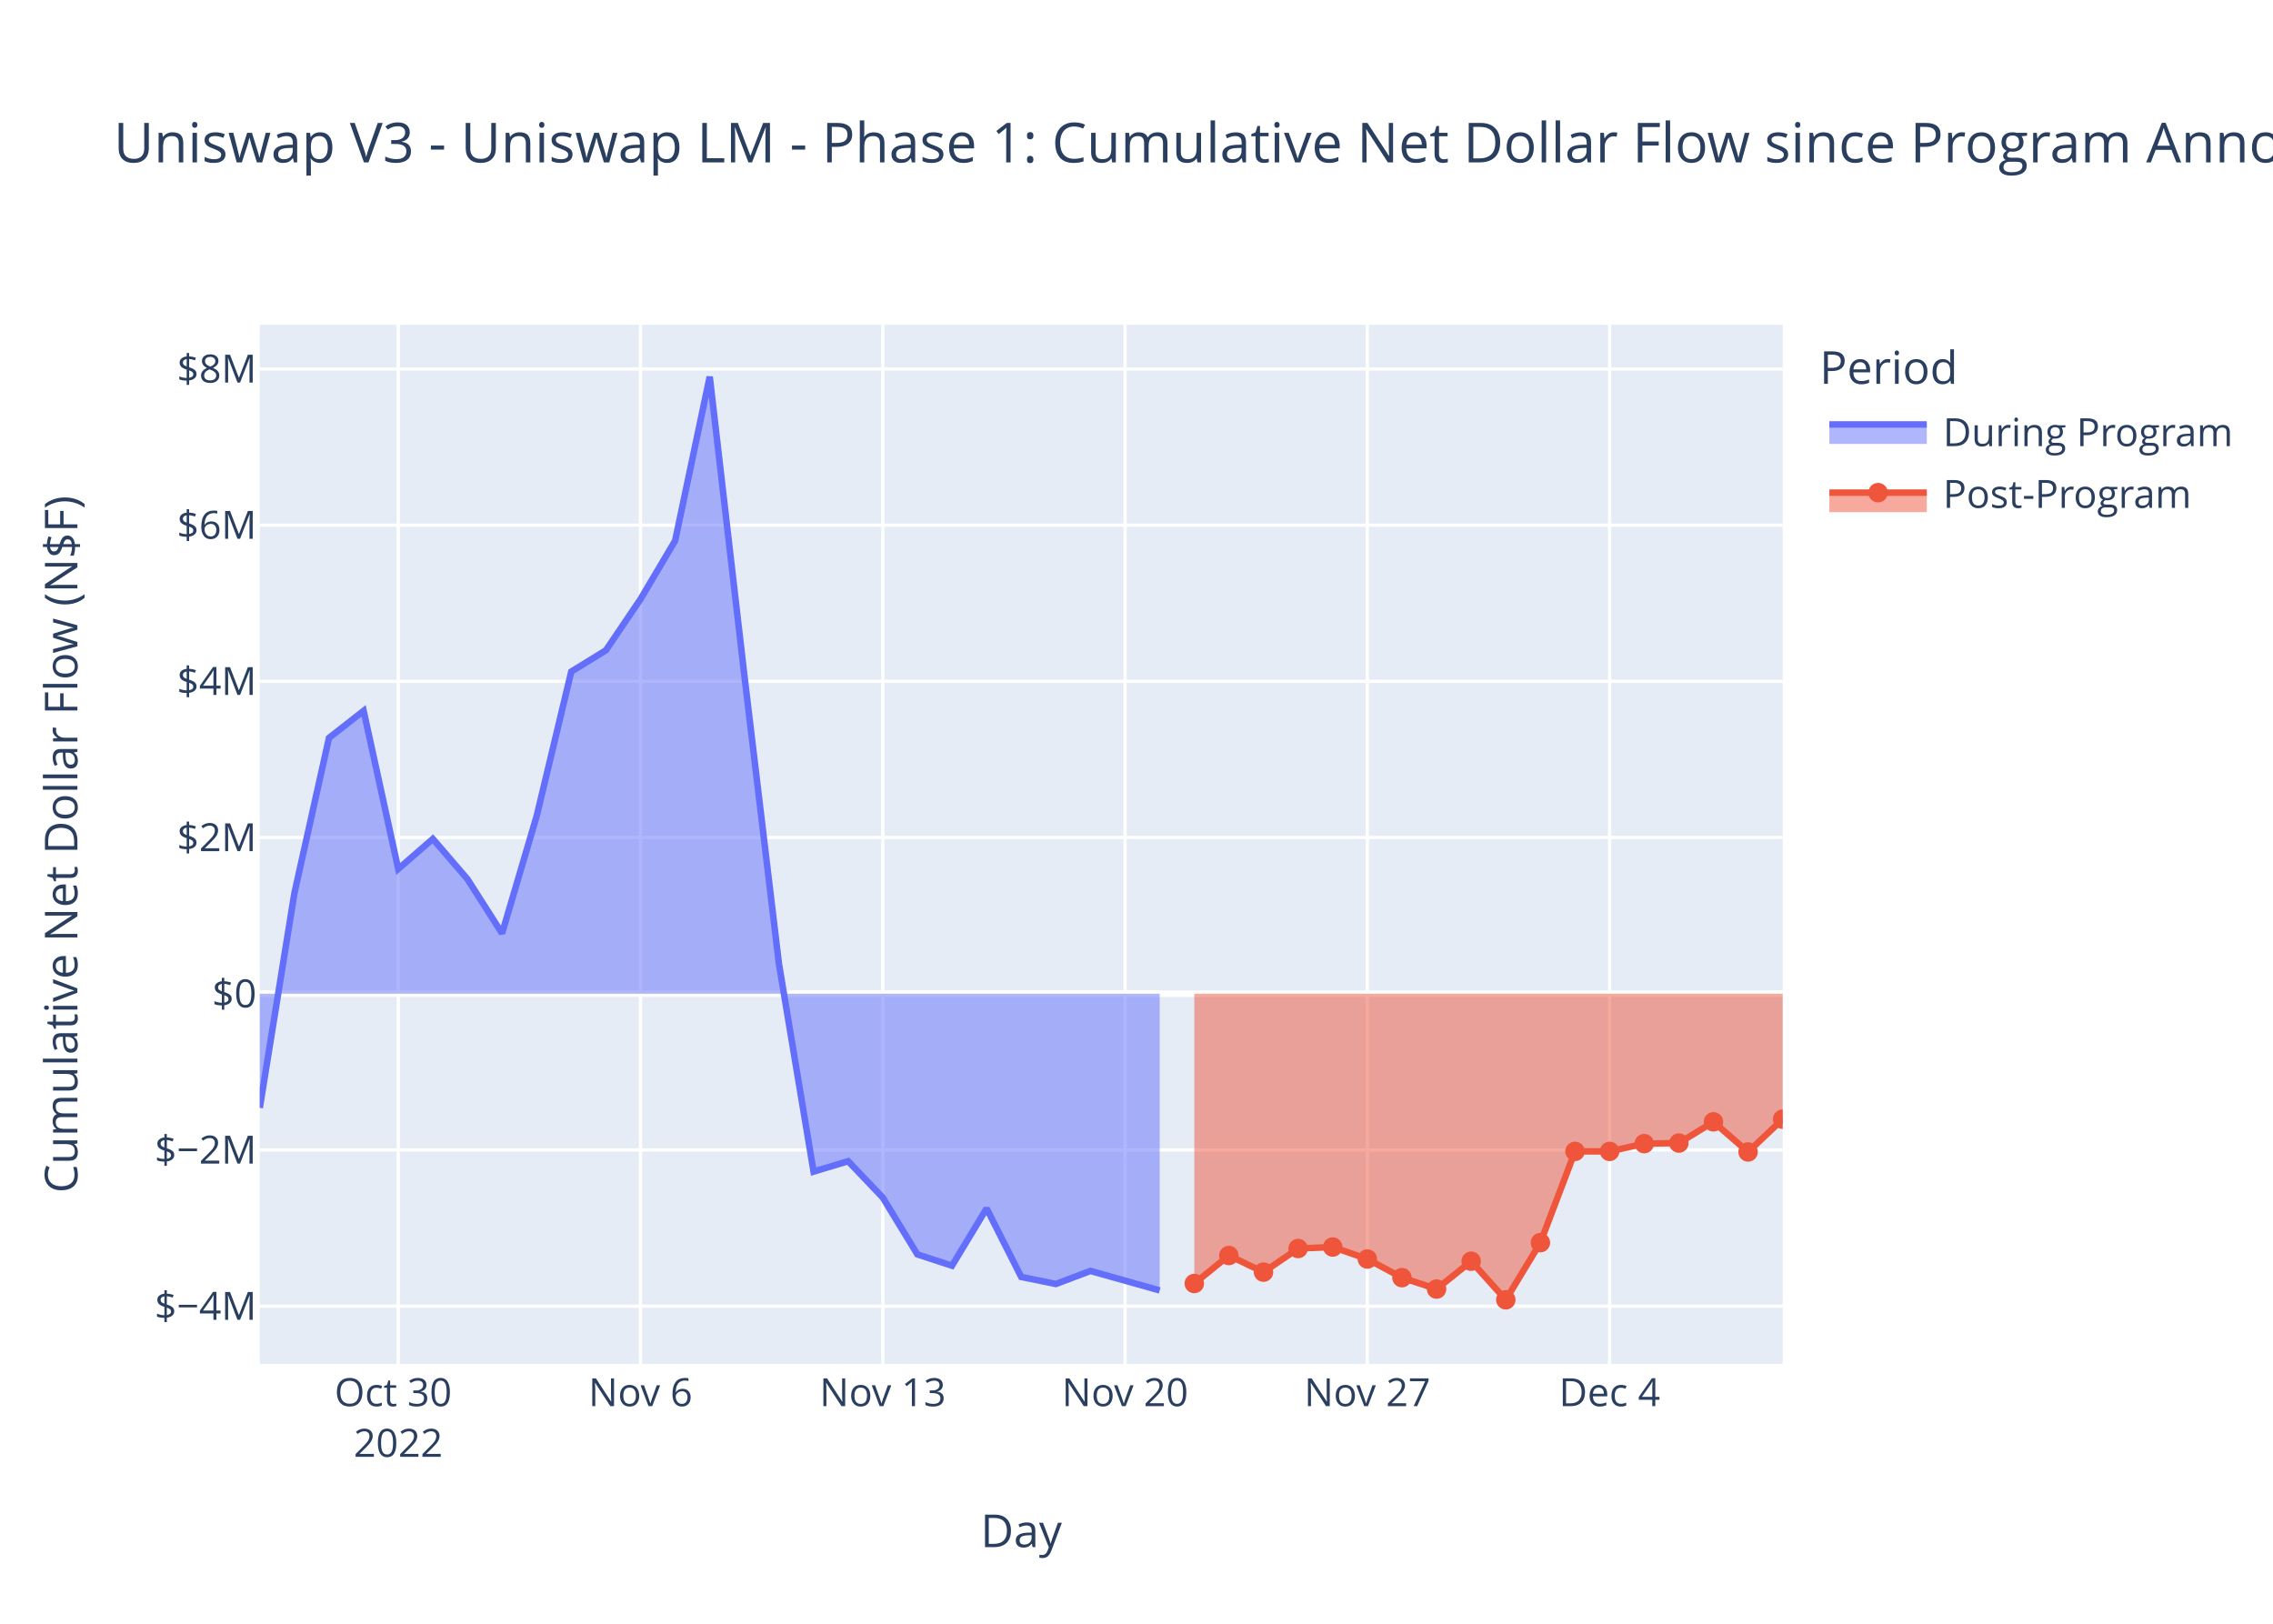
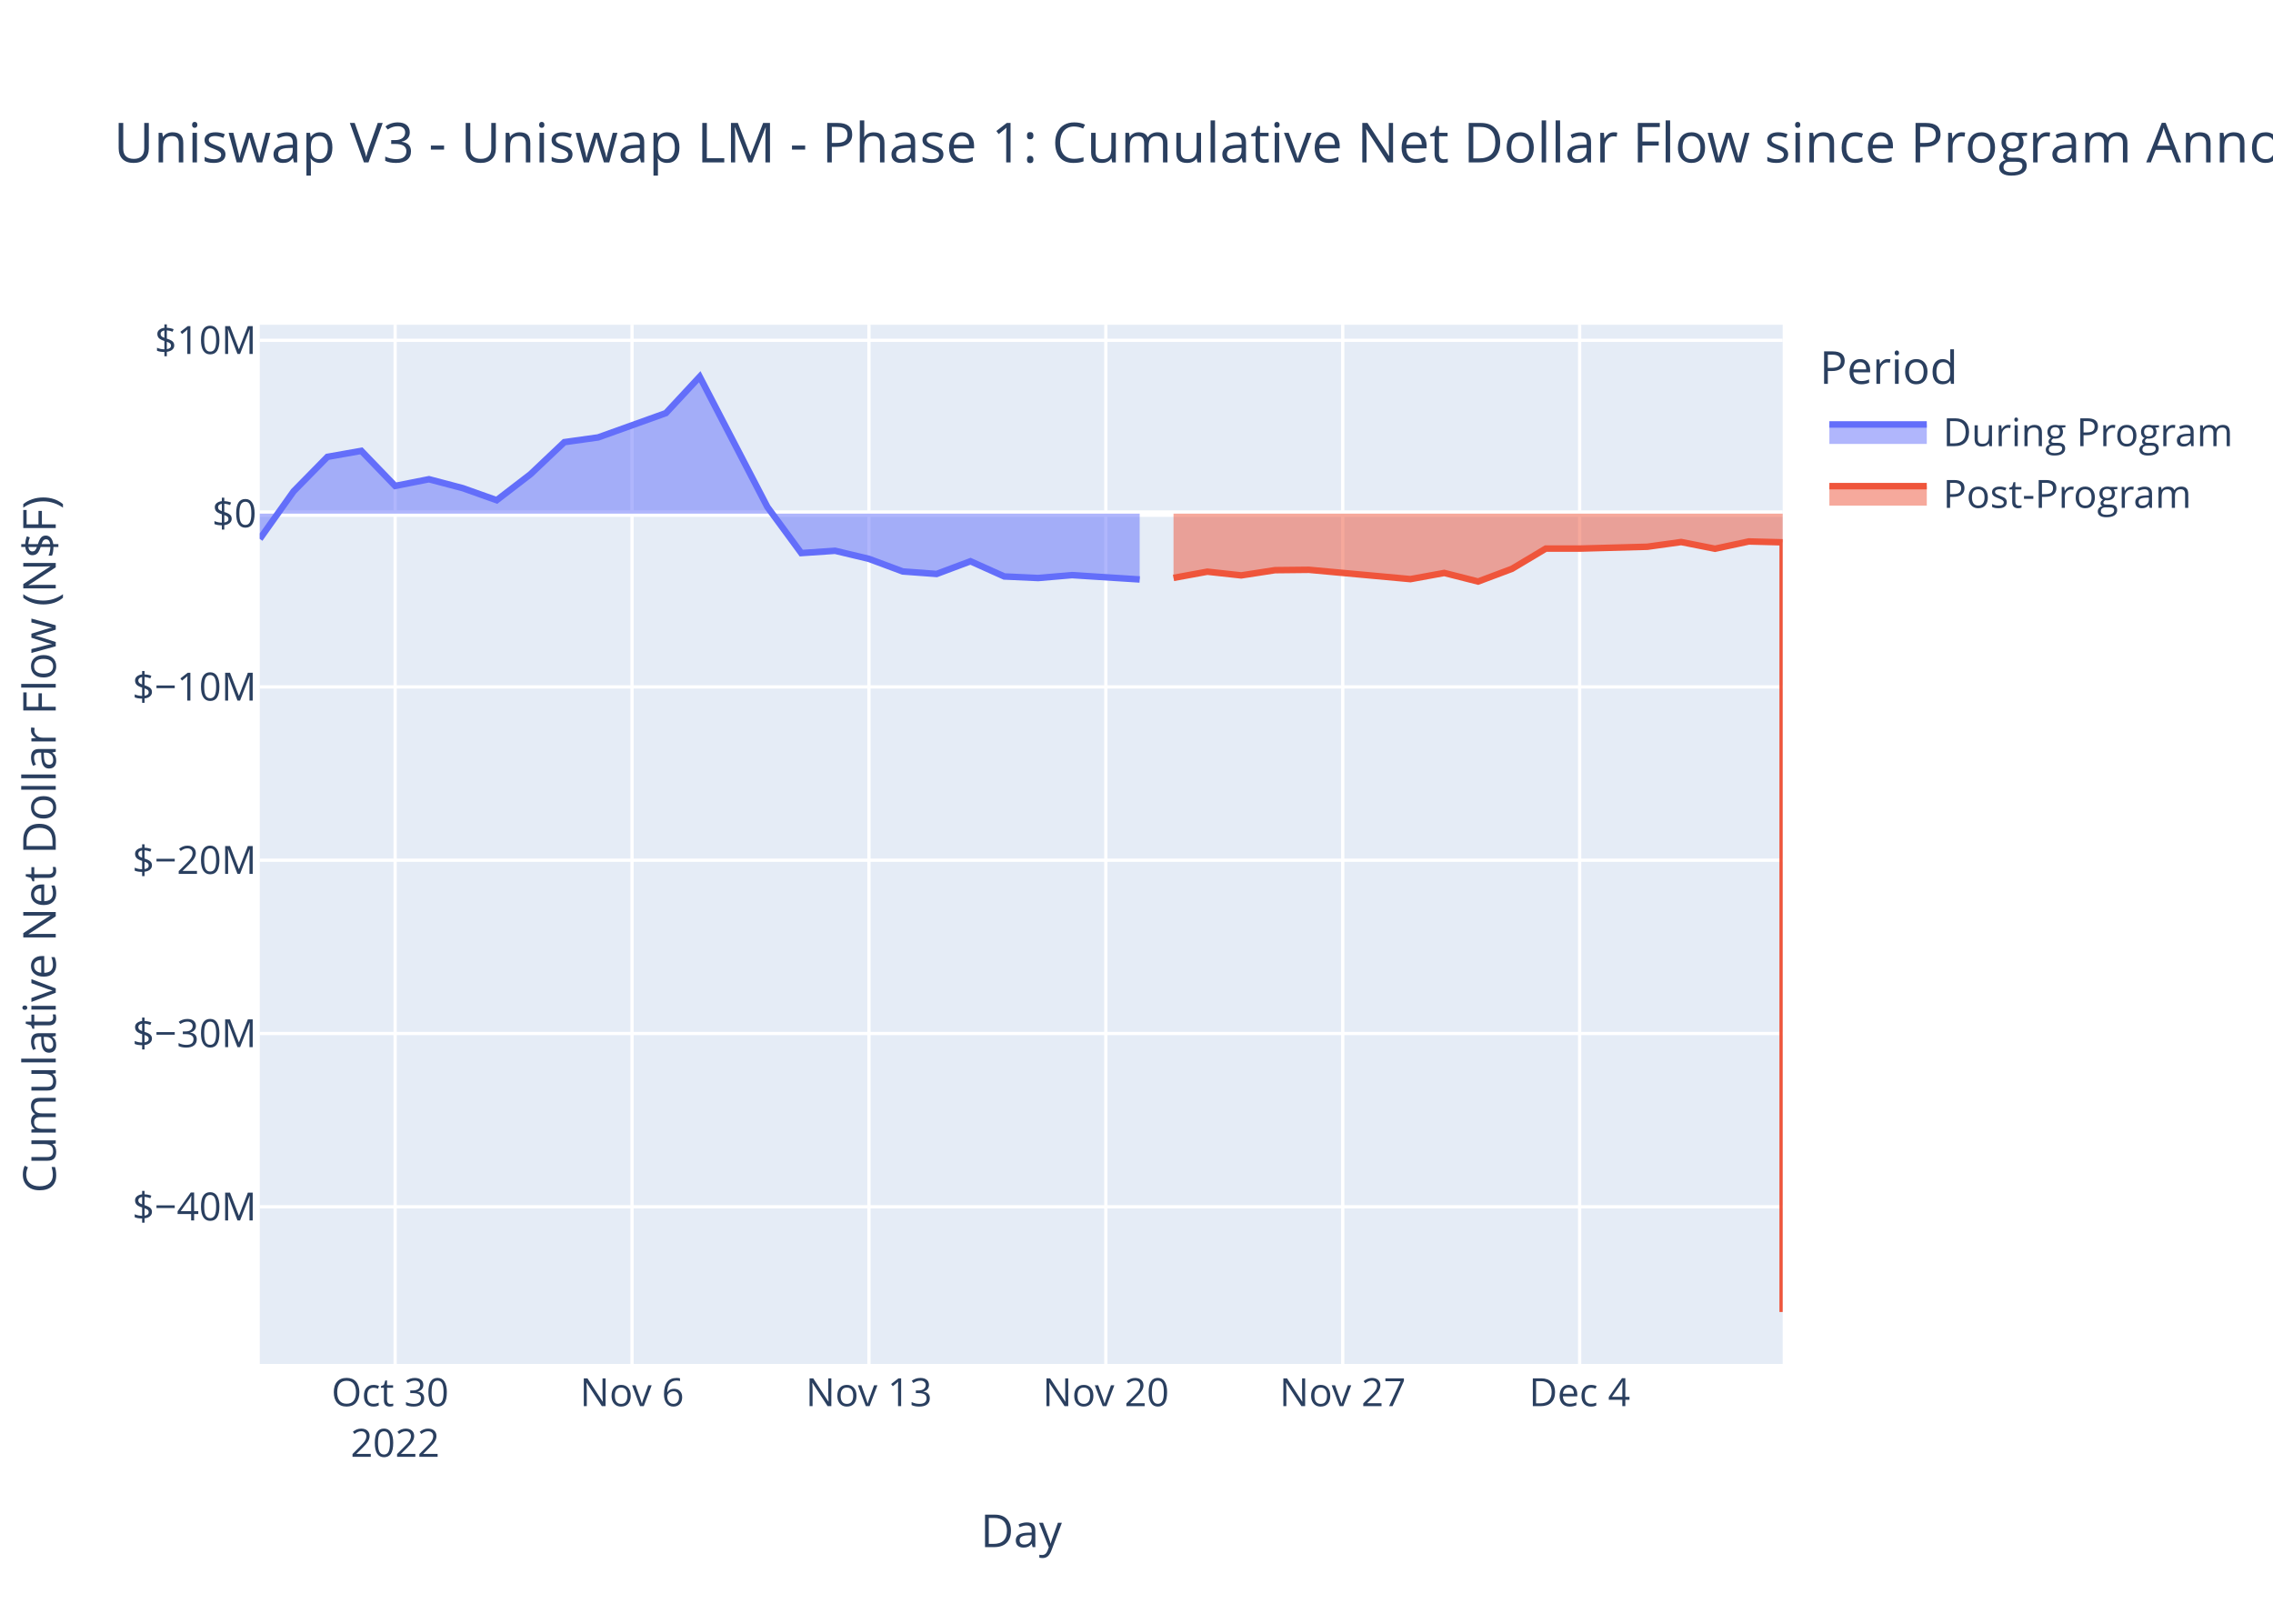
<svg xmlns="http://www.w3.org/2000/svg" class="main-svg" width="700" height="500" style="" viewBox="0 0 700 500">
  <rect x="0" y="0" width="700" height="500" style="fill: rgb(255, 255, 255); fill-opacity: 1;" />
-   <defs id="defs-08dc3c">
+   <defs id="defs-229130">
    <g class="clips">
-       <clipPath id="clip08dc3cxyplot" class="plotclip">
+       <clipPath id="clip229130xyplot" class="plotclip">
        <rect width="469" height="320" />
      </clipPath>
-       <clipPath class="axesclip" id="clip08dc3cx">
+       <clipPath class="axesclip" id="clip229130x">
        <rect x="80" y="0" width="469" height="500" />
      </clipPath>
-       <clipPath class="axesclip" id="clip08dc3cy">
+       <clipPath class="axesclip" id="clip229130y">
        <rect x="0" y="100" width="700" height="320" />
      </clipPath>
-       <clipPath class="axesclip" id="clip08dc3cxy">
+       <clipPath class="axesclip" id="clip229130xy">
        <rect x="80" y="100" width="469" height="320" />
      </clipPath>
    </g>
    <g class="gradients" />
    <g class="patterns" />
  </defs>
  <g class="bglayer">
    <rect class="bg" x="80" y="100" width="469" height="320" style="fill: rgb(229, 236, 246); fill-opacity: 1; stroke-width: 0;" />
  </g>
  <g class="layer-below">
    <g class="imagelayer" />
    <g class="shapelayer" />
  </g>
  <g class="cartesianlayer">
    <g class="subplot xy">
      <g class="layer-subplot">
        <g class="shapelayer" />
        <g class="imagelayer" />
      </g>
      <g class="minor-gridlayer">
        <g class="x" />
        <g class="y" />
      </g>
      <g class="gridlayer">
        <g class="x">
-           <path class="xgrid crisp" transform="translate(122.64,0)" d="M0,100v320" style="stroke: rgb(255, 255, 255); stroke-opacity: 1; stroke-width: 1px;" />
-           <path class="xgrid crisp" transform="translate(197.25,0)" d="M0,100v320" style="stroke: rgb(255, 255, 255); stroke-opacity: 1; stroke-width: 1px;" />
-           <path class="xgrid crisp" transform="translate(271.86,0)" d="M0,100v320" style="stroke: rgb(255, 255, 255); stroke-opacity: 1; stroke-width: 1px;" />
-           <path class="xgrid crisp" transform="translate(346.48,0)" d="M0,100v320" style="stroke: rgb(255, 255, 255); stroke-opacity: 1; stroke-width: 1px;" />
-           <path class="xgrid crisp" transform="translate(421.09,0)" d="M0,100v320" style="stroke: rgb(255, 255, 255); stroke-opacity: 1; stroke-width: 1px;" />
-           <path class="xgrid crisp" transform="translate(495.7,0)" d="M0,100v320" style="stroke: rgb(255, 255, 255); stroke-opacity: 1; stroke-width: 1px;" />
+           <path class="xgrid crisp" transform="translate(121.69,0)" d="M0,100v320" style="stroke: rgb(255, 255, 255); stroke-opacity: 1; stroke-width: 1px;" />
+           <path class="xgrid crisp" transform="translate(194.64,0)" d="M0,100v320" style="stroke: rgb(255, 255, 255); stroke-opacity: 1; stroke-width: 1px;" />
+           <path class="xgrid crisp" transform="translate(267.6,0)" d="M0,100v320" style="stroke: rgb(255, 255, 255); stroke-opacity: 1; stroke-width: 1px;" />
+           <path class="xgrid crisp" transform="translate(340.56,0)" d="M0,100v320" style="stroke: rgb(255, 255, 255); stroke-opacity: 1; stroke-width: 1px;" />
+           <path class="xgrid crisp" transform="translate(413.51,0)" d="M0,100v320" style="stroke: rgb(255, 255, 255); stroke-opacity: 1; stroke-width: 1px;" />
+           <path class="xgrid crisp" transform="translate(486.47,0)" d="M0,100v320" style="stroke: rgb(255, 255, 255); stroke-opacity: 1; stroke-width: 1px;" />
        </g>
        <g class="y">
-           <path class="ygrid crisp" transform="translate(0,402.21)" d="M80,0h469" style="stroke: rgb(255, 255, 255); stroke-opacity: 1; stroke-width: 1px;" />
-           <path class="ygrid crisp" transform="translate(0,354.1)" d="M80,0h469" style="stroke: rgb(255, 255, 255); stroke-opacity: 1; stroke-width: 1px;" />
-           <path class="ygrid crisp" transform="translate(0,257.9)" d="M80,0h469" style="stroke: rgb(255, 255, 255); stroke-opacity: 1; stroke-width: 1px;" />
-           <path class="ygrid crisp" transform="translate(0,209.8)" d="M80,0h469" style="stroke: rgb(255, 255, 255); stroke-opacity: 1; stroke-width: 1px;" />
-           <path class="ygrid crisp" transform="translate(0,161.7)" d="M80,0h469" style="stroke: rgb(255, 255, 255); stroke-opacity: 1; stroke-width: 1px;" />
-           <path class="ygrid crisp" transform="translate(0,113.6)" d="M80,0h469" style="stroke: rgb(255, 255, 255); stroke-opacity: 1; stroke-width: 1px;" />
+           <path class="ygrid crisp" transform="translate(0,371.61)" d="M80,0h469" style="stroke: rgb(255, 255, 255); stroke-opacity: 1; stroke-width: 1px;" />
+           <path class="ygrid crisp" transform="translate(0,318.25)" d="M80,0h469" style="stroke: rgb(255, 255, 255); stroke-opacity: 1; stroke-width: 1px;" />
+           <path class="ygrid crisp" transform="translate(0,264.89)" d="M80,0h469" style="stroke: rgb(255, 255, 255); stroke-opacity: 1; stroke-width: 1px;" />
+           <path class="ygrid crisp" transform="translate(0,211.52)" d="M80,0h469" style="stroke: rgb(255, 255, 255); stroke-opacity: 1; stroke-width: 1px;" />
+           <path class="ygrid crisp" transform="translate(0,104.79)" d="M80,0h469" style="stroke: rgb(255, 255, 255); stroke-opacity: 1; stroke-width: 1px;" />
        </g>
      </g>
      <g class="zerolinelayer">
-         <path class="yzl zl crisp" transform="translate(0,306)" d="M80,0h469" style="stroke: rgb(255, 255, 255); stroke-opacity: 1; stroke-width: 2px;" />
+         <path class="yzl zl crisp" transform="translate(0,158.16)" d="M80,0h469" style="stroke: rgb(255, 255, 255); stroke-opacity: 1; stroke-width: 2px;" />
      </g>
      <path class="xlines-below" />
      <path class="ylines-below" />
      <g class="overlines-below" />
      <g class="xaxislayer-below" />
      <g class="yaxislayer-below" />
      <g class="overaxes-below" />
-       <g class="plot" transform="translate(80,100)" clip-path="url(#clip08dc3cxyplot)">
+       <g class="plot" transform="translate(80,100)" clip-path="url(#clip229130xyplot)">
        <g class="scatterlayer mlayer">
-           <g class="trace scatter traced88935" style="stroke-miterlimit: 2;">
+           <g class="trace scatter trace337967" style="stroke-miterlimit: 2;">
            <g class="fills">
              <g>
-                 <path class="js-fill" d="M277.14,206L0,206L0,241.14L10.66,175.06L21.32,127.22L31.98,118.88L42.64,167.58L53.3,158.31L63.95,170.69L74.61,187.41L85.27,151.31L95.93,106.81L106.59,100.25L117.25,84.49L127.91,66.52L138.57,16L149.23,107.94L159.89,196.82L170.55,260.77L181.2,257.58L191.86,268.77L202.52,286.27L213.18,289.75L223.84,272.13L234.5,293.21L245.16,295.38L255.82,291.36L277.14,297.36" style="fill: rgb(99, 110, 250); fill-opacity: 0.5; stroke-width: 0;" />
+                 <path class="js-fill" d="M270.98,58.16L0,58.16L0,65.95L10.42,51.29L20.84,40.68L31.27,38.83L41.69,49.63L52.11,47.57L62.53,50.32L72.96,54.03L83.38,46.02L93.8,36.15L104.22,34.69L125.07,27.21L135.49,16L156.33,56.12L166.76,70.31L177.18,69.6L187.6,72.09L198.02,75.97L208.44,76.74L218.87,72.83L229.29,77.51L239.71,77.99L250.13,77.1L270.98,78.43" style="fill: rgb(99, 110, 250); fill-opacity: 0.5; stroke-width: 0;" />
              </g>
            </g>
            <g class="errorbars" />
            <g class="lines">
-               <path class="js-line" d="M0,241.14L10.66,175.06L21.32,127.22L31.98,118.88L42.64,167.58L53.3,158.31L63.95,170.69L74.61,187.41L85.27,151.31L95.93,106.81L106.59,100.25L117.25,84.49L127.91,66.52L138.57,16L149.23,107.94L159.89,196.82L170.55,260.77L181.2,257.58L191.86,268.77L202.52,286.27L213.18,289.75L223.84,272.13L234.5,293.21L245.16,295.38L255.82,291.36L277.14,297.36" style="vector-effect: non-scaling-stroke; fill: none; stroke: rgb(99, 110, 250); stroke-opacity: 1; stroke-width: 2px; opacity: 1;" />
+               <path class="js-line" d="M0,65.95L10.42,51.29L20.84,40.68L31.27,38.83L41.69,49.63L52.11,47.57L62.53,50.32L72.96,54.03L83.38,46.02L93.8,36.15L104.22,34.69L125.07,27.21L135.49,16L156.33,56.12L166.76,70.31L177.18,69.6L187.6,72.09L198.02,75.97L208.44,76.74L218.87,72.83L229.29,77.51L239.71,77.99L250.13,77.1L270.98,78.43" style="vector-effect: non-scaling-stroke; fill: none; stroke: rgb(99, 110, 250); stroke-opacity: 1; stroke-width: 2px; opacity: 1;" />
            </g>
            <g class="points" />
            <g class="text" />
          </g>
-           <g class="trace scatter traceea600c" style="stroke-miterlimit: 2;">
+           <g class="trace scatter tracede57ba" style="stroke-miterlimit: 2;">
            <g class="fills">
              <g>
-                 <path class="js-fill" d="M469,206L287.8,206L287.8,295.23L298.45,286.61L309.11,291.73L319.77,284.46L330.43,284L341.09,287.69L351.75,293.43L362.41,296.94L373.07,288.37L383.73,300.25L394.39,282.64L405.05,254.55L415.7,254.55L426.36,252.16L437.02,251.99L447.68,245.45L458.34,254.72L469,244.62" style="fill: rgb(239, 85, 59); fill-opacity: 0.5; stroke-width: 0;" />
+                 <path class="js-fill" d="M469,58.16L281.4,58.16L281.4,77.95L291.82,76.04L302.24,77.18L312.67,75.57L323.09,75.46L354.36,78.33L364.78,76.43L375.2,79.07L385.62,75.16L396.04,68.93L406.47,68.93L427.31,68.36L437.73,66.91L448.16,68.97L458.58,66.73L469,67L469,304" style="fill: rgb(239, 85, 59); fill-opacity: 0.5; stroke-width: 0;" />
              </g>
            </g>
            <g class="errorbars" />
            <g class="lines">
-               <path class="js-line" d="M287.8,295.23L298.45,286.61L309.11,291.73L319.77,284.46L330.43,284L341.09,287.69L351.75,293.43L362.41,296.94L373.07,288.37L383.73,300.25L394.39,282.64L405.05,254.55L415.7,254.55L426.36,252.16L437.02,251.99L447.68,245.45L458.34,254.72L469,244.62" style="vector-effect: non-scaling-stroke; fill: none; stroke: rgb(239, 85, 59); stroke-opacity: 1; stroke-width: 2px; opacity: 1;" />
-             </g>
-             <g class="points">
-               <path class="point" transform="translate(287.8,295.23)" d="M3,0A3,3 0 1,1 0,-3A3,3 0 0,1 3,0Z" style="opacity: 1; stroke-width: 0px; fill: rgb(239, 85, 59); fill-opacity: 1;" />
-               <path class="point" transform="translate(298.45,286.61)" d="M3,0A3,3 0 1,1 0,-3A3,3 0 0,1 3,0Z" style="opacity: 1; stroke-width: 0px; fill: rgb(239, 85, 59); fill-opacity: 1;" />
-               <path class="point" transform="translate(309.11,291.73)" d="M3,0A3,3 0 1,1 0,-3A3,3 0 0,1 3,0Z" style="opacity: 1; stroke-width: 0px; fill: rgb(239, 85, 59); fill-opacity: 1;" />
-               <path class="point" transform="translate(319.77,284.46)" d="M3,0A3,3 0 1,1 0,-3A3,3 0 0,1 3,0Z" style="opacity: 1; stroke-width: 0px; fill: rgb(239, 85, 59); fill-opacity: 1;" />
-               <path class="point" transform="translate(330.43,284)" d="M3,0A3,3 0 1,1 0,-3A3,3 0 0,1 3,0Z" style="opacity: 1; stroke-width: 0px; fill: rgb(239, 85, 59); fill-opacity: 1;" />
-               <path class="point" transform="translate(341.09,287.69)" d="M3,0A3,3 0 1,1 0,-3A3,3 0 0,1 3,0Z" style="opacity: 1; stroke-width: 0px; fill: rgb(239, 85, 59); fill-opacity: 1;" />
-               <path class="point" transform="translate(351.75,293.43)" d="M3,0A3,3 0 1,1 0,-3A3,3 0 0,1 3,0Z" style="opacity: 1; stroke-width: 0px; fill: rgb(239, 85, 59); fill-opacity: 1;" />
-               <path class="point" transform="translate(362.41,296.94)" d="M3,0A3,3 0 1,1 0,-3A3,3 0 0,1 3,0Z" style="opacity: 1; stroke-width: 0px; fill: rgb(239, 85, 59); fill-opacity: 1;" />
-               <path class="point" transform="translate(373.07,288.37)" d="M3,0A3,3 0 1,1 0,-3A3,3 0 0,1 3,0Z" style="opacity: 1; stroke-width: 0px; fill: rgb(239, 85, 59); fill-opacity: 1;" />
-               <path class="point" transform="translate(383.73,300.25)" d="M3,0A3,3 0 1,1 0,-3A3,3 0 0,1 3,0Z" style="opacity: 1; stroke-width: 0px; fill: rgb(239, 85, 59); fill-opacity: 1;" />
-               <path class="point" transform="translate(394.39,282.64)" d="M3,0A3,3 0 1,1 0,-3A3,3 0 0,1 3,0Z" style="opacity: 1; stroke-width: 0px; fill: rgb(239, 85, 59); fill-opacity: 1;" />
-               <path class="point" transform="translate(405.05,254.55)" d="M3,0A3,3 0 1,1 0,-3A3,3 0 0,1 3,0Z" style="opacity: 1; stroke-width: 0px; fill: rgb(239, 85, 59); fill-opacity: 1;" />
-               <path class="point" transform="translate(415.7,254.55)" d="M3,0A3,3 0 1,1 0,-3A3,3 0 0,1 3,0Z" style="opacity: 1; stroke-width: 0px; fill: rgb(239, 85, 59); fill-opacity: 1;" />
-               <path class="point" transform="translate(426.36,252.16)" d="M3,0A3,3 0 1,1 0,-3A3,3 0 0,1 3,0Z" style="opacity: 1; stroke-width: 0px; fill: rgb(239, 85, 59); fill-opacity: 1;" />
-               <path class="point" transform="translate(437.02,251.99)" d="M3,0A3,3 0 1,1 0,-3A3,3 0 0,1 3,0Z" style="opacity: 1; stroke-width: 0px; fill: rgb(239, 85, 59); fill-opacity: 1;" />
-               <path class="point" transform="translate(447.68,245.45)" d="M3,0A3,3 0 1,1 0,-3A3,3 0 0,1 3,0Z" style="opacity: 1; stroke-width: 0px; fill: rgb(239, 85, 59); fill-opacity: 1;" />
-               <path class="point" transform="translate(458.34,254.72)" d="M3,0A3,3 0 1,1 0,-3A3,3 0 0,1 3,0Z" style="opacity: 1; stroke-width: 0px; fill: rgb(239, 85, 59); fill-opacity: 1;" />
-               <path class="point" transform="translate(469,244.62)" d="M3,0A3,3 0 1,1 0,-3A3,3 0 0,1 3,0Z" style="opacity: 1; stroke-width: 0px; fill: rgb(239, 85, 59); fill-opacity: 1;" />
-             </g>
+               <path class="js-line" d="M281.4,77.95L291.82,76.04L302.24,77.18L312.67,75.57L323.09,75.46L354.36,78.33L364.78,76.43L375.2,79.07L385.62,75.16L396.04,68.93L406.47,68.93L427.31,68.36L437.73,66.91L448.16,68.97L458.58,66.73L469,67L469,304" style="vector-effect: non-scaling-stroke; fill: none; stroke: rgb(239, 85, 59); stroke-opacity: 1; stroke-width: 2px; opacity: 1;" />
+             </g>
+             <g class="points" />
            <g class="text" />
          </g>
        </g>
      </g>
      <g class="overplot" />
      <path class="xlines-above crisp" d="M0,0" style="fill: none;" />
      <path class="ylines-above crisp" d="M0,0" style="fill: none;" />
      <g class="overlines-above" />
      <g class="xaxislayer-above">
        <g class="xtick">
-           <text text-anchor="middle" x="0" y="433" transform="translate(122.64,0)" style="font-family: 'Open Sans', verdana, arial, sans-serif; font-size: 12px; fill: rgb(42, 63, 95); fill-opacity: 1; white-space: pre; opacity: 1;">
+           <text text-anchor="middle" x="0" y="433" transform="translate(121.69,0)" style="font-family: 'Open Sans', verdana, arial, sans-serif; font-size: 12px; fill: rgb(42, 63, 95); fill-opacity: 1; white-space: pre; opacity: 1;">
            <tspan class="line" dy="0em" x="0" y="433">Oct 30</tspan>
            <tspan class="line" dy="1.3em" x="0" y="433">2022</tspan>
          </text>
        </g>
        <g class="xtick">
-           <text text-anchor="middle" x="0" y="433" style="font-family: 'Open Sans', verdana, arial, sans-serif; font-size: 12px; fill: rgb(42, 63, 95); fill-opacity: 1; white-space: pre; opacity: 1;" transform="translate(197.25,0)">Nov 6</text>
-         </g>
-         <g class="xtick">
-           <text text-anchor="middle" x="0" y="433" style="font-family: 'Open Sans', verdana, arial, sans-serif; font-size: 12px; fill: rgb(42, 63, 95); fill-opacity: 1; white-space: pre; opacity: 1;" transform="translate(271.86,0)">Nov 13</text>
-         </g>
-         <g class="xtick">
-           <text text-anchor="middle" x="0" y="433" style="font-family: 'Open Sans', verdana, arial, sans-serif; font-size: 12px; fill: rgb(42, 63, 95); fill-opacity: 1; white-space: pre; opacity: 1;" transform="translate(346.48,0)">Nov 20</text>
-         </g>
-         <g class="xtick">
-           <text text-anchor="middle" x="0" y="433" style="font-family: 'Open Sans', verdana, arial, sans-serif; font-size: 12px; fill: rgb(42, 63, 95); fill-opacity: 1; white-space: pre; opacity: 1;" transform="translate(421.09,0)">Nov 27</text>
-         </g>
-         <g class="xtick">
-           <text text-anchor="middle" x="0" y="433" style="font-family: 'Open Sans', verdana, arial, sans-serif; font-size: 12px; fill: rgb(42, 63, 95); fill-opacity: 1; white-space: pre; opacity: 1;" transform="translate(495.7,0)">Dec 4</text>
+           <text text-anchor="middle" x="0" y="433" style="font-family: 'Open Sans', verdana, arial, sans-serif; font-size: 12px; fill: rgb(42, 63, 95); fill-opacity: 1; white-space: pre; opacity: 1;" transform="translate(194.64,0)">Nov 6</text>
+         </g>
+         <g class="xtick">
+           <text text-anchor="middle" x="0" y="433" style="font-family: 'Open Sans', verdana, arial, sans-serif; font-size: 12px; fill: rgb(42, 63, 95); fill-opacity: 1; white-space: pre; opacity: 1;" transform="translate(267.6,0)">Nov 13</text>
+         </g>
+         <g class="xtick">
+           <text text-anchor="middle" x="0" y="433" style="font-family: 'Open Sans', verdana, arial, sans-serif; font-size: 12px; fill: rgb(42, 63, 95); fill-opacity: 1; white-space: pre; opacity: 1;" transform="translate(340.56,0)">Nov 20</text>
+         </g>
+         <g class="xtick">
+           <text text-anchor="middle" x="0" y="433" style="font-family: 'Open Sans', verdana, arial, sans-serif; font-size: 12px; fill: rgb(42, 63, 95); fill-opacity: 1; white-space: pre; opacity: 1;" transform="translate(413.51,0)">Nov 27</text>
+         </g>
+         <g class="xtick">
+           <text text-anchor="middle" x="0" y="433" style="font-family: 'Open Sans', verdana, arial, sans-serif; font-size: 12px; fill: rgb(42, 63, 95); fill-opacity: 1; white-space: pre; opacity: 1;" transform="translate(486.47,0)">Dec 4</text>
        </g>
      </g>
      <g class="yaxislayer-above">
        <g class="ytick">
-           <text text-anchor="end" x="79" y="4.2" transform="translate(0,402.21)" style="font-family: 'Open Sans', verdana, arial, sans-serif; font-size: 12px; fill: rgb(42, 63, 95); fill-opacity: 1; white-space: pre; opacity: 1;">$−4M</text>
-         </g>
-         <g class="ytick">
-           <text text-anchor="end" x="79" y="4.2" style="font-family: 'Open Sans', verdana, arial, sans-serif; font-size: 12px; fill: rgb(42, 63, 95); fill-opacity: 1; white-space: pre; opacity: 1;" transform="translate(0,354.1)">$−2M</text>
-         </g>
-         <g class="ytick">
-           <text text-anchor="end" x="79" y="4.2" style="font-family: 'Open Sans', verdana, arial, sans-serif; font-size: 12px; fill: rgb(42, 63, 95); fill-opacity: 1; white-space: pre; opacity: 1;" transform="translate(0,306)">$0</text>
-         </g>
-         <g class="ytick">
-           <text text-anchor="end" x="79" y="4.2" style="font-family: 'Open Sans', verdana, arial, sans-serif; font-size: 12px; fill: rgb(42, 63, 95); fill-opacity: 1; white-space: pre; opacity: 1;" transform="translate(0,257.9)">$2M</text>
-         </g>
-         <g class="ytick">
-           <text text-anchor="end" x="79" y="4.2" style="font-family: 'Open Sans', verdana, arial, sans-serif; font-size: 12px; fill: rgb(42, 63, 95); fill-opacity: 1; white-space: pre; opacity: 1;" transform="translate(0,209.8)">$4M</text>
-         </g>
-         <g class="ytick">
-           <text text-anchor="end" x="79" y="4.2" style="font-family: 'Open Sans', verdana, arial, sans-serif; font-size: 12px; fill: rgb(42, 63, 95); fill-opacity: 1; white-space: pre; opacity: 1;" transform="translate(0,161.7)">$6M</text>
-         </g>
-         <g class="ytick">
-           <text text-anchor="end" x="79" y="4.2" style="font-family: 'Open Sans', verdana, arial, sans-serif; font-size: 12px; fill: rgb(42, 63, 95); fill-opacity: 1; white-space: pre; opacity: 1;" transform="translate(0,113.6)">$8M</text>
+           <text text-anchor="end" x="79" y="4.2" transform="translate(0,371.61)" style="font-family: 'Open Sans', verdana, arial, sans-serif; font-size: 12px; fill: rgb(42, 63, 95); fill-opacity: 1; white-space: pre; opacity: 1;">$−40M</text>
+         </g>
+         <g class="ytick">
+           <text text-anchor="end" x="79" y="4.2" style="font-family: 'Open Sans', verdana, arial, sans-serif; font-size: 12px; fill: rgb(42, 63, 95); fill-opacity: 1; white-space: pre; opacity: 1;" transform="translate(0,318.25)">$−30M</text>
+         </g>
+         <g class="ytick">
+           <text text-anchor="end" x="79" y="4.2" style="font-family: 'Open Sans', verdana, arial, sans-serif; font-size: 12px; fill: rgb(42, 63, 95); fill-opacity: 1; white-space: pre; opacity: 1;" transform="translate(0,264.89)">$−20M</text>
+         </g>
+         <g class="ytick">
+           <text text-anchor="end" x="79" y="4.2" style="font-family: 'Open Sans', verdana, arial, sans-serif; font-size: 12px; fill: rgb(42, 63, 95); fill-opacity: 1; white-space: pre; opacity: 1;" transform="translate(0,211.52)">$−10M</text>
+         </g>
+         <g class="ytick">
+           <text text-anchor="end" x="79" y="4.2" style="font-family: 'Open Sans', verdana, arial, sans-serif; font-size: 12px; fill: rgb(42, 63, 95); fill-opacity: 1; white-space: pre; opacity: 1;" transform="translate(0,158.16)">$0</text>
+         </g>
+         <g class="ytick">
+           <text text-anchor="end" x="79" y="4.2" style="font-family: 'Open Sans', verdana, arial, sans-serif; font-size: 12px; fill: rgb(42, 63, 95); fill-opacity: 1; white-space: pre; opacity: 1;" transform="translate(0,104.79)">$10M</text>
        </g>
      </g>
      <g class="overaxes-above" />
    </g>
  </g>
  <g class="polarlayer" />
  <g class="smithlayer" />
  <g class="ternarylayer" />
  <g class="geolayer" />
  <g class="funnelarealayer" />
  <g class="pielayer" />
  <g class="iciclelayer" />
  <g class="treemaplayer" />
  <g class="sunburstlayer" />
  <g class="glimages" />
-   <defs id="topdefs-08dc3c">
+   <defs id="topdefs-229130">
    <g class="clips" />
-     <clipPath id="legend08dc3c">
+     <clipPath id="legend229130">
      <rect width="130" height="67" x="0" y="0" />
    </clipPath>
  </defs>
  <g class="layer-above">
    <g class="imagelayer" />
    <g class="shapelayer" />
  </g>
  <g class="infolayer">
    <g class="legend" pointer-events="all" transform="translate(558.38,100)">
      <rect class="bg" shape-rendering="crispEdges" width="130" height="67" x="0" y="0" style="stroke: rgb(68, 68, 68); stroke-opacity: 1; fill: rgb(255, 255, 255); fill-opacity: 1; stroke-width: 0px;" />
-       <g class="scrollbox" transform="" clip-path="url(#legend08dc3c)">
+       <g class="scrollbox" transform="" clip-path="url(#legend229130)">
        <text class="legendtitletext" text-anchor="start" x="2" y="18.2" style="font-family: 'Open Sans', verdana, arial, sans-serif; font-size: 14px; fill: rgb(42, 63, 95); fill-opacity: 1; white-space: pre;">Period</text>
        <g class="groups">
          <g class="traces" transform="translate(0,32.7)" style="opacity: 1;">
            <text class="legendtext" text-anchor="start" x="40" y="4.68" style="font-family: 'Open Sans', verdana, arial, sans-serif; font-size: 12px; fill: rgb(42, 63, 95); fill-opacity: 1; white-space: pre;">During Program</text>
            <g class="layers">
              <g class="legendfill">
                <path class="js-fill" d="M5,-2h30v6h-30z" style="stroke-width: 0; fill: rgb(99, 110, 250); fill-opacity: 0.5;" />
              </g>
              <g class="legendlines">
                <path class="js-line" d="M5,-2h30" style="fill: none; stroke: rgb(99, 110, 250); stroke-opacity: 1; stroke-width: 2px;" />
              </g>
              <g class="legendsymbols">
                <g class="legendpoints" />
              </g>
            </g>
            <rect class="legendtoggle" x="0" y="-9.5" width="124.703" height="19" style="fill: rgb(0, 0, 0); fill-opacity: 0;" />
          </g>
          <g class="traces" transform="translate(0,51.7)" style="opacity: 1;">
            <text class="legendtext" text-anchor="start" x="40" y="4.68" style="font-family: 'Open Sans', verdana, arial, sans-serif; font-size: 12px; fill: rgb(42, 63, 95); fill-opacity: 1; white-space: pre;">Post-Program</text>
            <g class="layers">
              <g class="legendfill">
-                 <path class="js-fill" d="M5,0h30v6h-30z" style="stroke-width: 0; fill: rgb(239, 85, 59); fill-opacity: 0.5;" />
+                 <path class="js-fill" d="M5,-2h30v6h-30z" style="stroke-width: 0; fill: rgb(239, 85, 59); fill-opacity: 0.5;" />
              </g>
              <g class="legendlines">
-                 <path class="js-line" d="M5,0h30" style="fill: none; stroke: rgb(239, 85, 59); stroke-opacity: 1; stroke-width: 2px;" />
+                 <path class="js-line" d="M5,-2h30" style="fill: none; stroke: rgb(239, 85, 59); stroke-opacity: 1; stroke-width: 2px;" />
              </g>
              <g class="legendsymbols">
-                 <g class="legendpoints">
-                   <path class="scatterpts" transform="translate(20,0)" d="M3,0A3,3 0 1,1 0,-3A3,3 0 0,1 3,0Z" style="opacity: 1; stroke-width: 0px; fill: rgb(239, 85, 59); fill-opacity: 1;" />
-                 </g>
+                 <g class="legendpoints" />
              </g>
            </g>
            <rect class="legendtoggle" x="0" y="-9.5" width="124.703" height="19" style="fill: rgb(0, 0, 0); fill-opacity: 0;" />
          </g>
        </g>
      </g>
      <rect class="scrollbar" rx="20" ry="3" width="0" height="0" x="0" y="0" style="fill: rgb(128, 139, 164); fill-opacity: 1;" />
    </g>
    <g class="g-gtitle">
      <text class="gtitle" x="35" y="50" text-anchor="start" dy="0em" style="font-family: 'Open Sans', verdana, arial, sans-serif; font-size: 17px; fill: rgb(42, 63, 95); opacity: 1; font-weight: normal; white-space: pre;">Uniswap V3 - Uniswap LM - Phase 1: Cumulative Net Dollar Flow since Program Announcement</text>
    </g>
    <g class="g-xtitle">
      <text class="xtitle" x="314.5" y="476.409" text-anchor="middle" style="font-family: 'Open Sans', verdana, arial, sans-serif; font-size: 14px; fill: rgb(42, 63, 95); opacity: 1; font-weight: normal; white-space: pre;">Day</text>
    </g>
    <g class="g-ytitle">
-       <text class="ytitle" transform="rotate(-90,23.84063,260)" x="23.841" y="260" text-anchor="middle" style="font-family: 'Open Sans', verdana, arial, sans-serif; font-size: 14px; fill: rgb(42, 63, 95); opacity: 1; font-weight: normal; white-space: pre;">Cumulative Net Dollar Flow (N$F)</text>
+       <text class="ytitle" transform="rotate(-90,17.16875,260)" x="17.169" y="260" text-anchor="middle" style="font-family: 'Open Sans', verdana, arial, sans-serif; font-size: 14px; fill: rgb(42, 63, 95); opacity: 1; font-weight: normal; white-space: pre;">Cumulative Net Dollar Flow (N$F)</text>
    </g>
  </g>
</svg>
